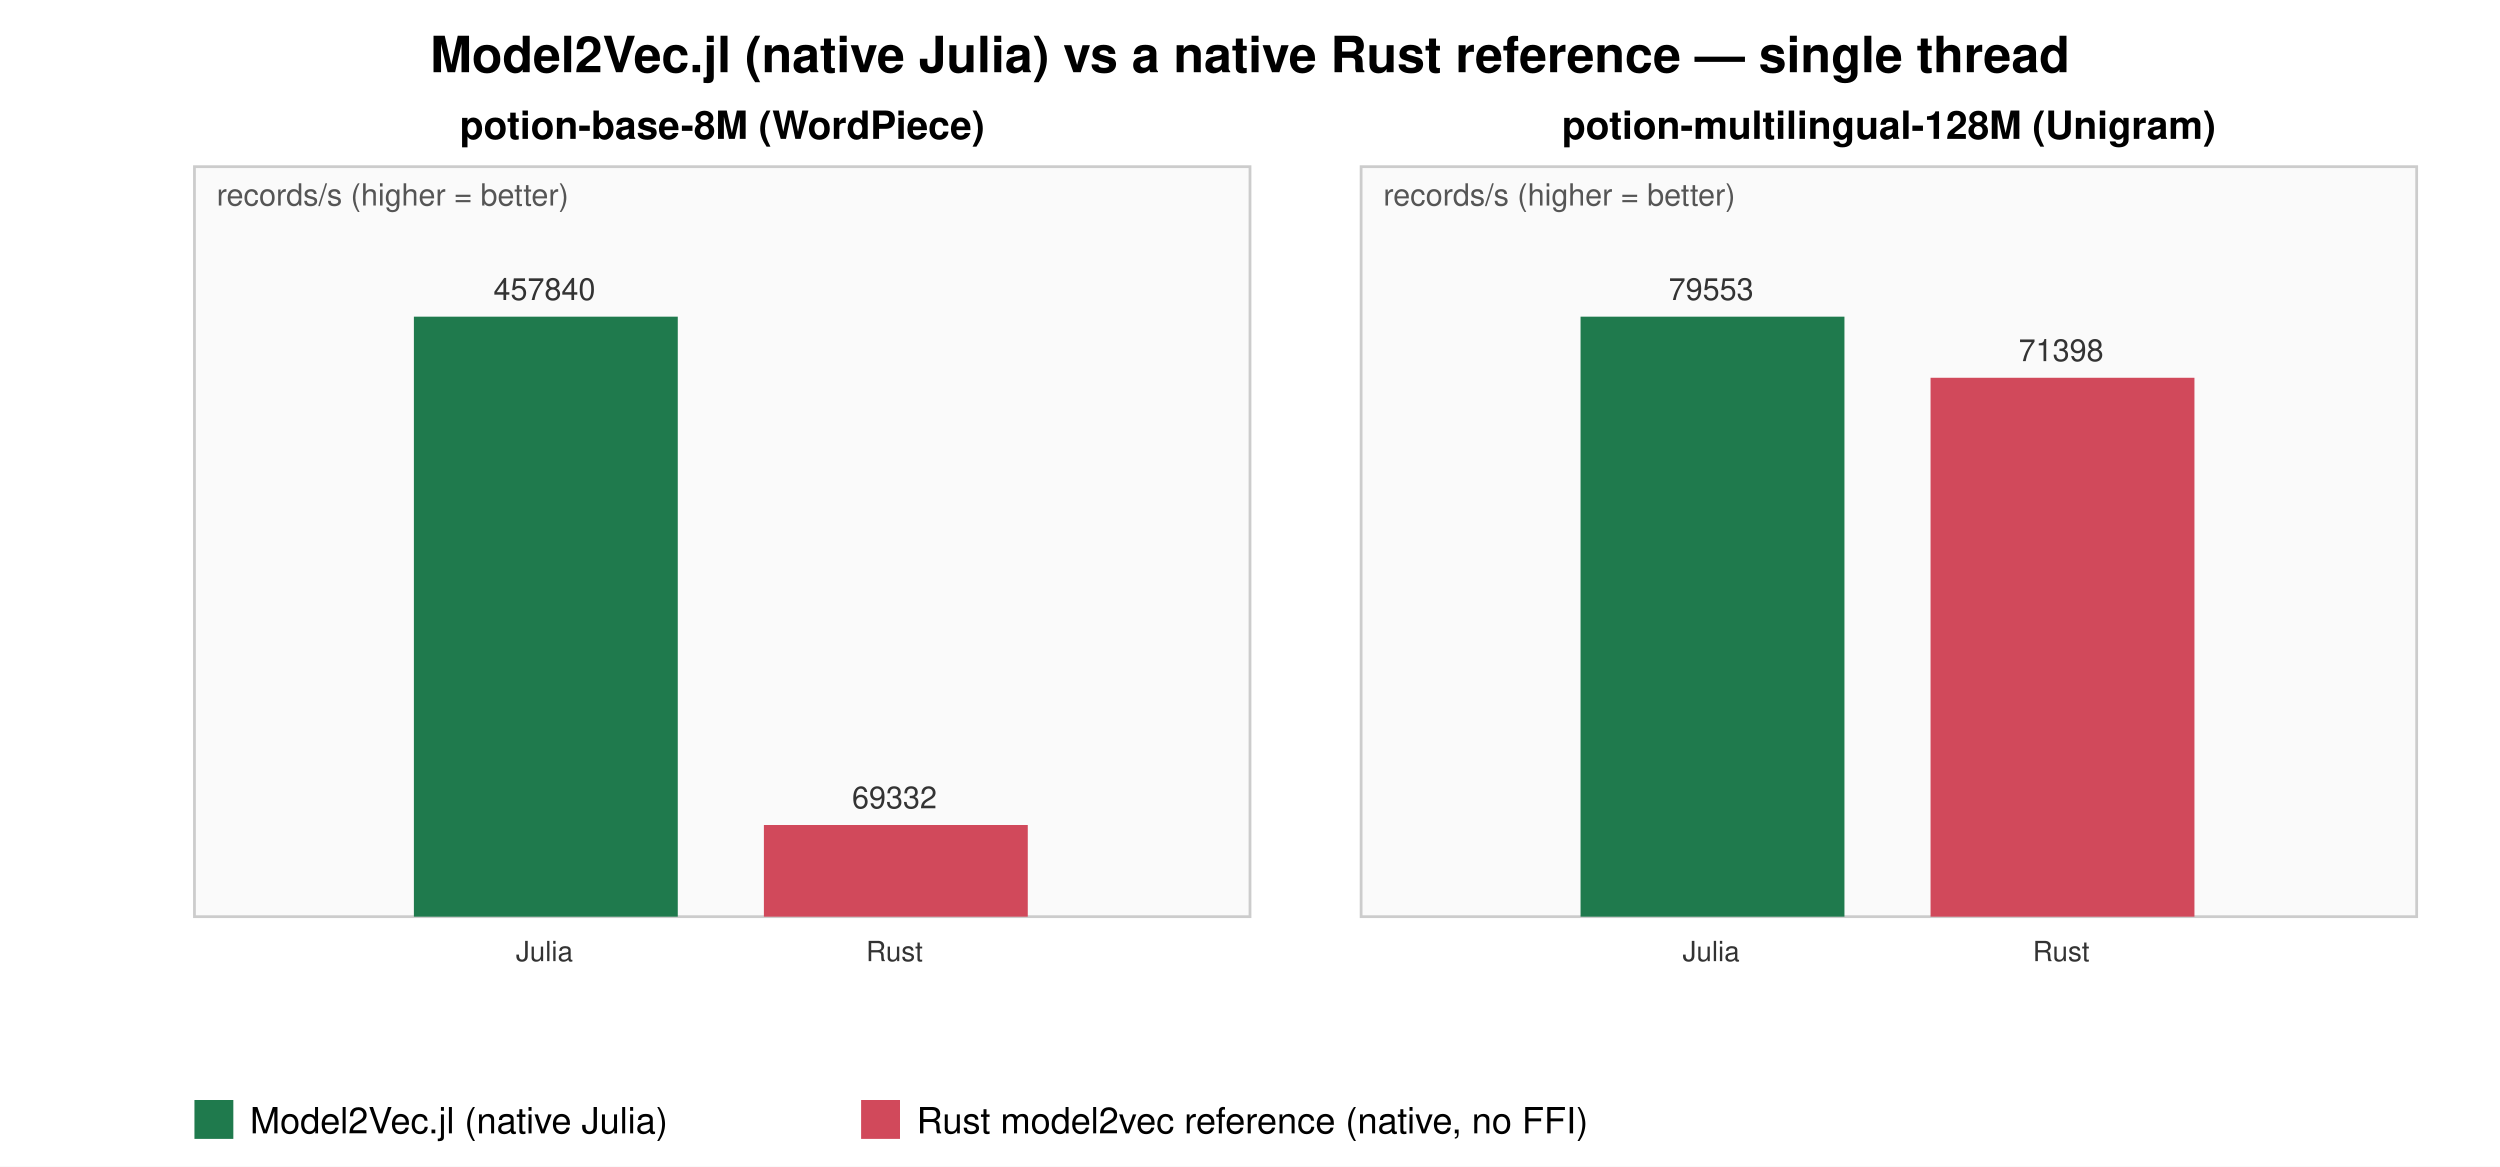
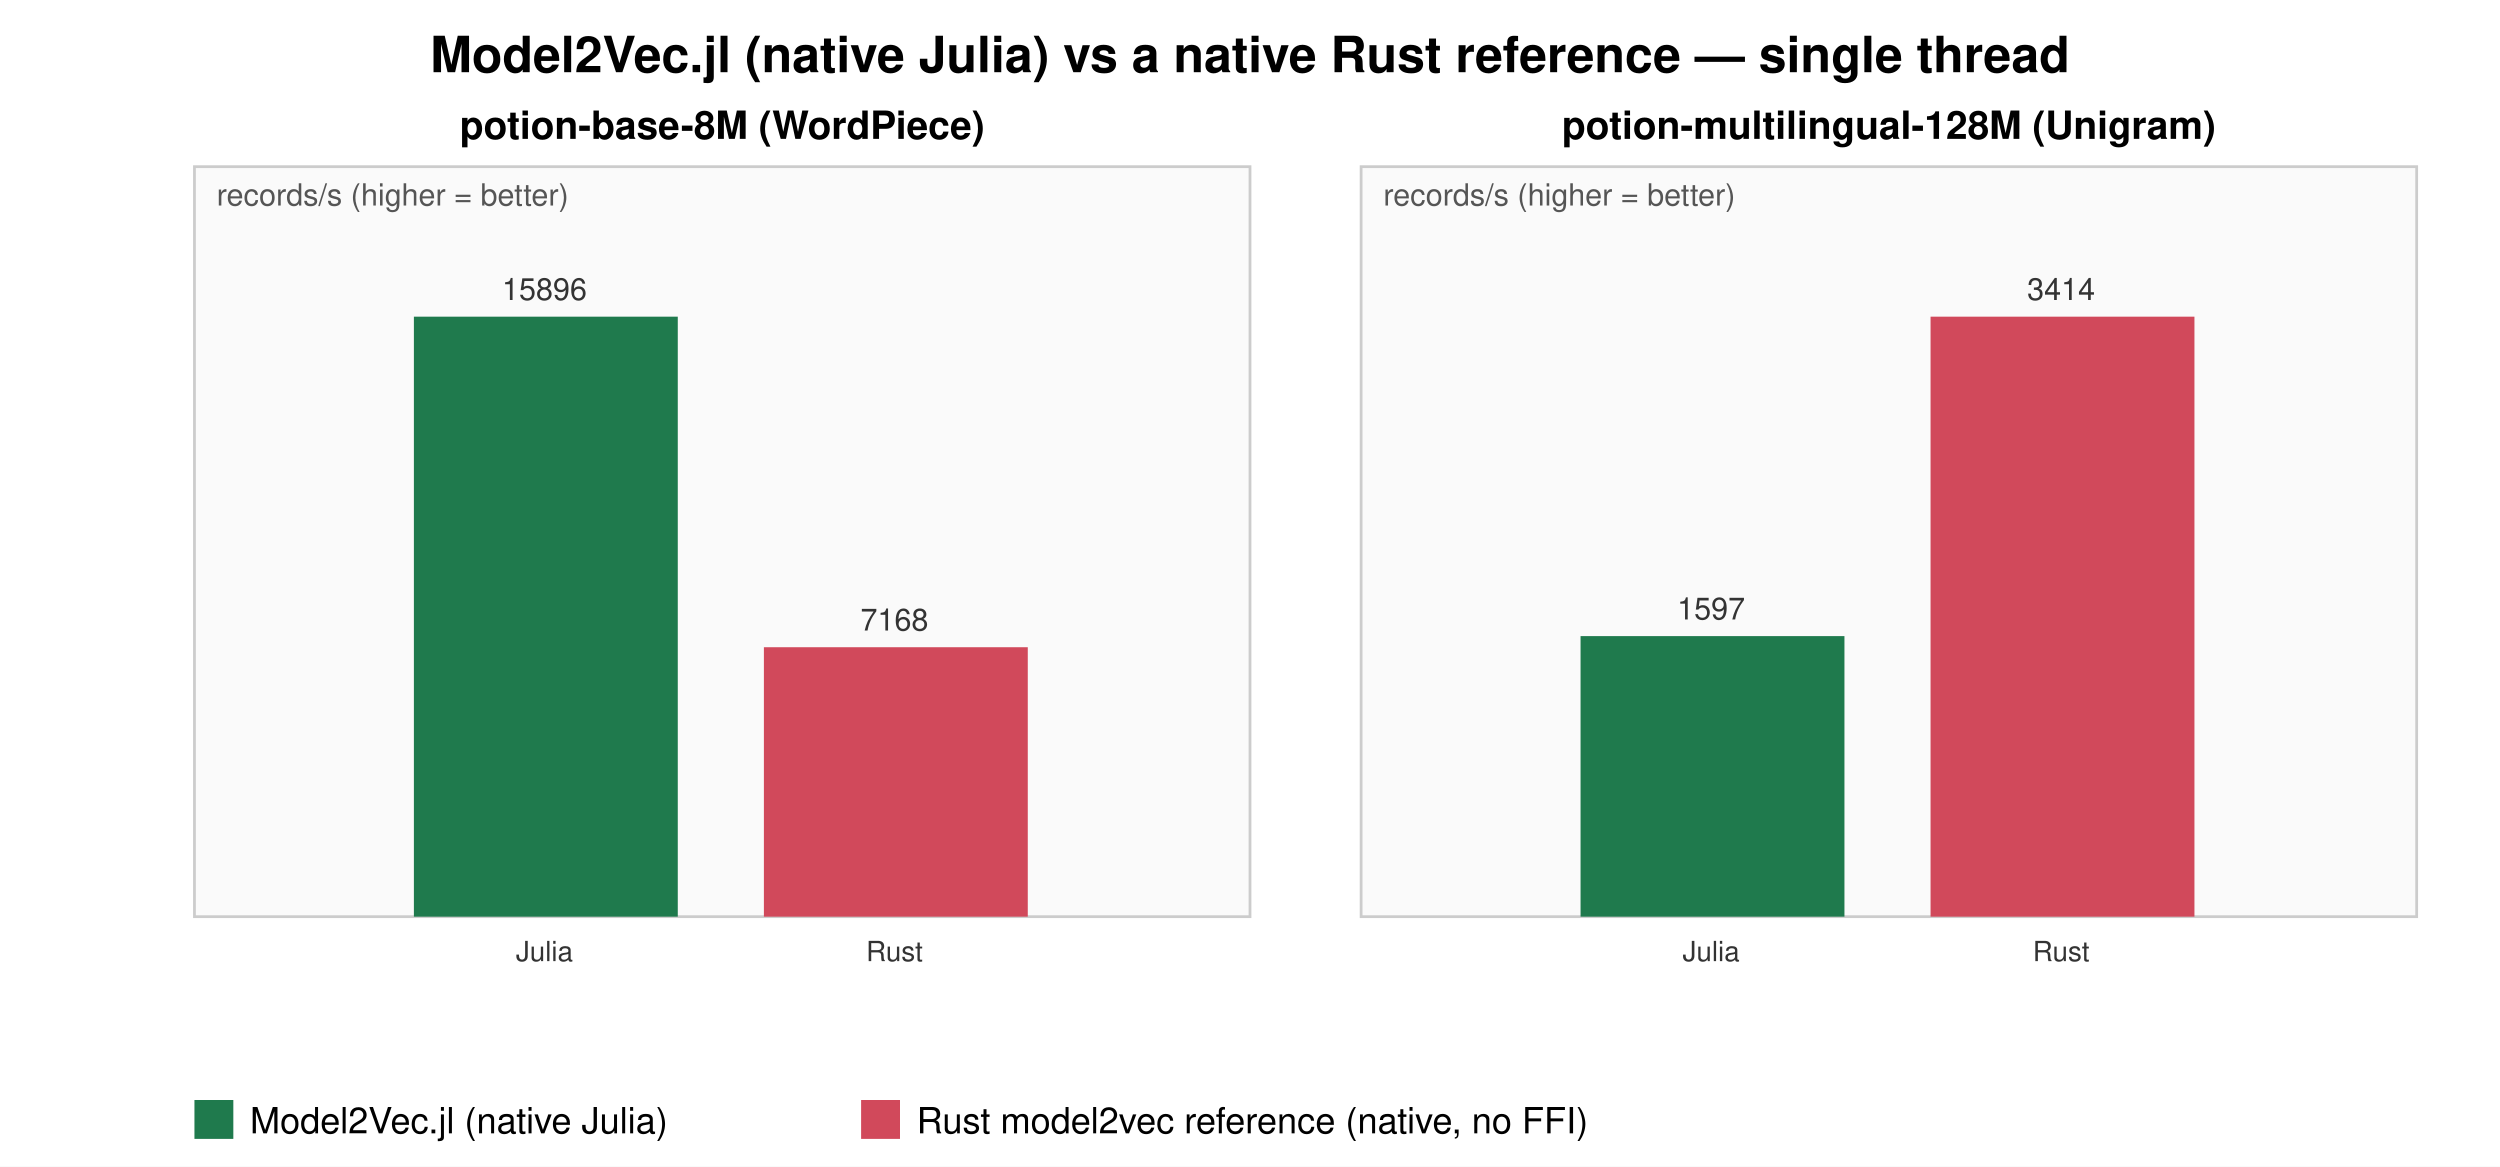
<svg xmlns="http://www.w3.org/2000/svg" width="900" height="420" font-family="Helvetica,Arial,sans-serif">
  <rect width="900" height="420" fill="white" />
  <text x="450" y="26" text-anchor="middle" font-size="18" font-weight="bold">Model2Vec.jl (native Julia) vs a native Rust reference — single thread</text>
  <text x="260" y="50" text-anchor="middle" font-size="14" font-weight="bold">potion-base-8M (WordPiece)</text>
  <rect x="70" y="60" width="380" height="270" fill="#fafafa" stroke="#ccc" />
  <rect x="149" y="114" width="95" height="216" fill="#1f7a4d" />
-   <text x="196" y="108" text-anchor="middle" font-size="11" fill="#333">457840</text>
+   <text x="196" y="108" text-anchor="middle" font-size="11" fill="#333">15896</text>
  <text x="196" y="346" text-anchor="middle" font-size="10" fill="#333">Julia</text>
-   <rect x="275" y="297" width="95" height="33" fill="#d1495b" />
-   <text x="322" y="291" text-anchor="middle" font-size="11" fill="#333">69332</text>
+   <rect x="275" y="233" width="95" height="97" fill="#d1495b" />
+   <text x="322" y="227" text-anchor="middle" font-size="11" fill="#333">7168</text>
  <text x="322" y="346" text-anchor="middle" font-size="10" fill="#333">Rust</text>
  <text x="78" y="74" font-size="11" fill="#555">records/s (higher = better)</text>
  <text x="680" y="50" text-anchor="middle" font-size="14" font-weight="bold">potion-multilingual-128M (Unigram)</text>
  <rect x="490" y="60" width="380" height="270" fill="#fafafa" stroke="#ccc" />
-   <rect x="569" y="114" width="95" height="216" fill="#1f7a4d" />
-   <text x="616" y="108" text-anchor="middle" font-size="11" fill="#333">79553</text>
+   <rect x="569" y="229" width="95" height="101" fill="#1f7a4d" />
+   <text x="616" y="223" text-anchor="middle" font-size="11" fill="#333">1597</text>
  <text x="616" y="346" text-anchor="middle" font-size="10" fill="#333">Julia</text>
-   <rect x="695" y="136" width="95" height="194" fill="#d1495b" />
-   <text x="742" y="130" text-anchor="middle" font-size="11" fill="#333">71398</text>
+   <rect x="695" y="114" width="95" height="216" fill="#d1495b" />
+   <text x="742" y="108" text-anchor="middle" font-size="11" fill="#333">3414</text>
  <text x="742" y="346" text-anchor="middle" font-size="10" fill="#333">Rust</text>
  <text x="498" y="74" font-size="11" fill="#555">records/s (higher = better)</text>
  <rect x="70" y="396" width="14" height="14" fill="#1f7a4d" />
  <text x="90" y="408" font-size="13">Model2Vec.jl (native Julia)</text>
  <rect x="310" y="396" width="14" height="14" fill="#d1495b" />
  <text x="330" y="408" font-size="13">Rust model2vec reference (native, no FFI)</text>
</svg>
